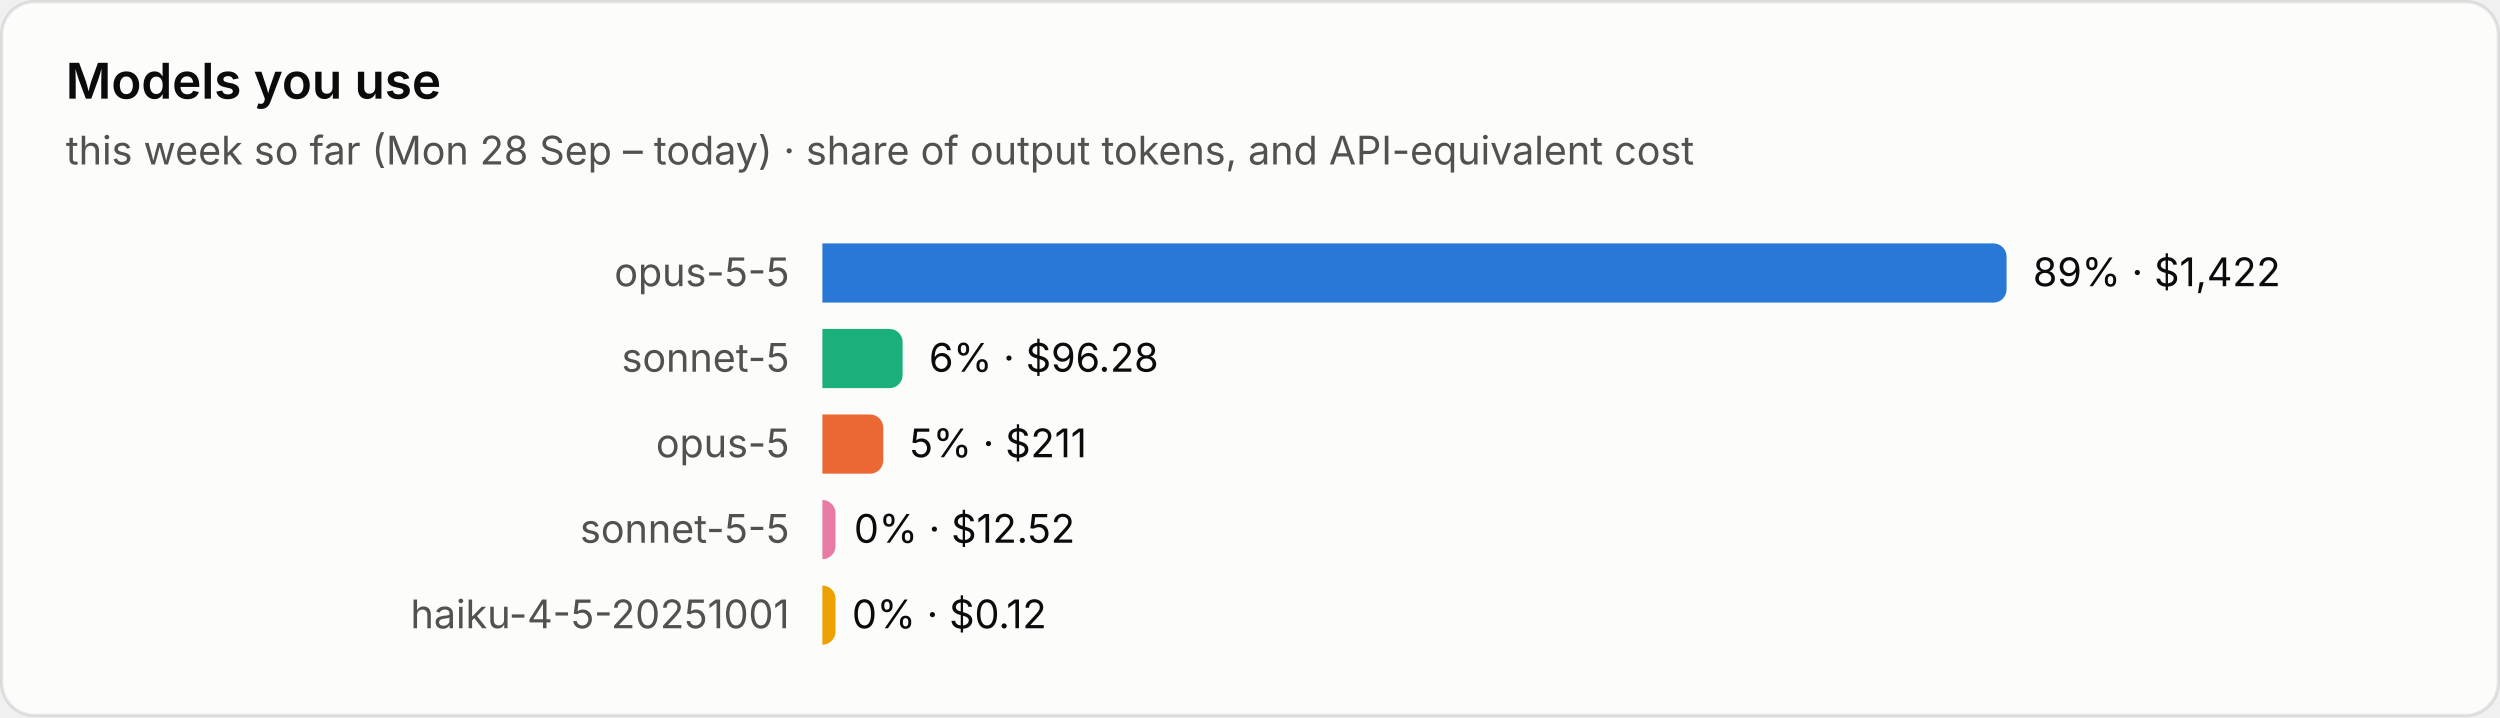
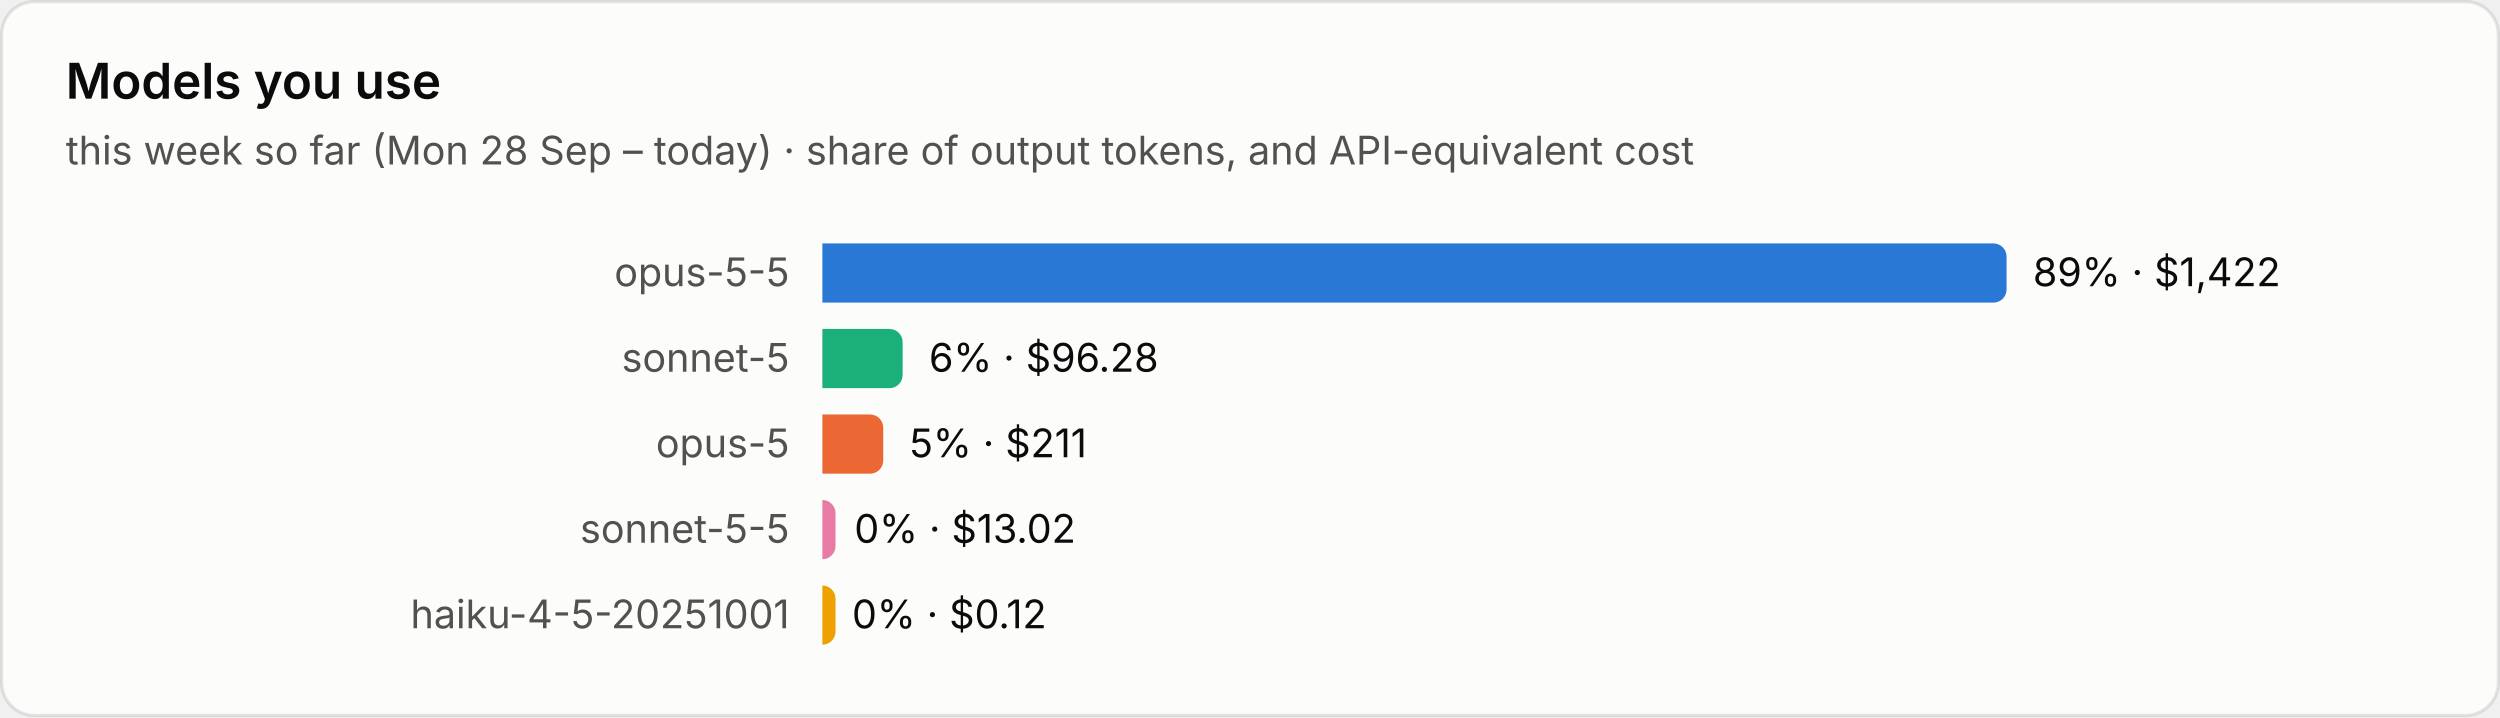
<svg xmlns="http://www.w3.org/2000/svg" viewBox="0 0 760 218" width="760" height="218" role="img" aria-label="Models you use">
  <style>text{font-family:system-ui,-apple-system,"Segoe UI",sans-serif;font-variant-numeric:tabular-nums}.bg{fill:#fcfcfb;stroke:rgba(11,11,11,.10)}.tp{fill:#0b0b0b}.ts{fill:#52514e}.tm{fill:#898781}.grid{stroke:#e1e0d9;stroke-width:1}.base{stroke:#c3c2b7;stroke-width:1}.so{fill:#b5b3ad}.lo{stroke:#b5b3ad}.qe{fill:#f0efec}.ring{stroke:#fcfcfb}.area{fill-opacity:.1}.s0{fill:#2a78d6}.l0{stroke:#2a78d6}.s1{fill:#eb6834}.l1{stroke:#eb6834}.s2{fill:#1baf7a}.l2{stroke:#1baf7a}.s3{fill:#eda100}.l3{stroke:#eda100}.s4{fill:#e87ba4}.l4{stroke:#e87ba4}.s5{fill:#008300}.l5{stroke:#008300}.s6{fill:#4a3aa7}.l6{stroke:#4a3aa7}.s7{fill:#e34948}.l7{stroke:#e34948}.q0{fill:#cde2fb}.q1{fill:#9ec5f4}.q2{fill:#6da7ec}.q3{fill:#3987e5}.q4{fill:#256abf}.q5{fill:#184f95}.q6{fill:#0d366b}.r0{fill:#f8d4d4}.r1{fill:#ec8f8f}.r2{fill:#c42f2f}.a0{fill:#fbe3e3}.a1{fill:#f5b8b8}.a2{fill:#ec8f8f}.a3{fill:#d65252}.a4{fill:#a82525}.tq0{fill:#0b0b0b}.tq1{fill:#0b0b0b}.tq2{fill:#0b0b0b}.tq3{fill:#ffffff}.tq4{fill:#ffffff}.tq5{fill:#ffffff}.tq6{fill:#ffffff}.tr0{fill:#0b0b0b}.tr1{fill:#0b0b0b}.tr2{fill:#ffffff}.ta0{fill:#0b0b0b}.ta1{fill:#0b0b0b}.ta2{fill:#0b0b0b}.ta3{fill:#ffffff}.ta4{fill:#ffffff}.tw{fill:#ffffff}@media (prefers-color-scheme:dark){.bg{fill:#1a1a19;stroke:rgba(255,255,255,.10)}.tp{fill:#fff}.ts{fill:#c3c2b7}.tm{fill:#898781}.grid{stroke:#2c2c2a}.base{stroke:#383835}.so{fill:#5c5b57}.lo{stroke:#5c5b57}.qe{fill:#262624}.ring{stroke:#1a1a19}.s0{fill:#3987e5}.l0{stroke:#3987e5}.s1{fill:#d95926}.l1{stroke:#d95926}.s2{fill:#199e70}.l2{stroke:#199e70}.s3{fill:#c98500}.l3{stroke:#c98500}.s4{fill:#d55181}.l4{stroke:#d55181}.s5{fill:#008300}.l5{stroke:#008300}.s6{fill:#9085e9}.l6{stroke:#9085e9}.s7{fill:#e66767}.l7{stroke:#e66767}.q0{fill:#16263a}.q1{fill:#123a66}.q2{fill:#184f95}.q3{fill:#256abf}.q4{fill:#3987e5}.q5{fill:#6da7ec}.q6{fill:#b7d3f6}.r0{fill:#4a2023}.r1{fill:#8c2c2f}.r2{fill:#e25555}.a0{fill:#3a1a1c}.a1{fill:#5e2427}.a2{fill:#8c2c2f}.a3{fill:#c43c3f}.a4{fill:#f07070}.tq0{fill:#ffffff}.tq1{fill:#ffffff}.tq2{fill:#ffffff}.tq3{fill:#ffffff}.tq4{fill:#ffffff}.tq5{fill:#0b0b0b}.tq6{fill:#0b0b0b}.tr0{fill:#ffffff}.tr1{fill:#ffffff}.tr2{fill:#ffffff}.ta0{fill:#ffffff}.ta1{fill:#ffffff}.ta2{fill:#ffffff}.ta3{fill:#ffffff}.ta4{fill:#0b0b0b}.tw{fill:#ffffff}}</style>
  <rect class="bg" x=".5" y=".5" width="759" height="217" rx="10" />
  <text class="tp" x="20" y="30" font-size="15" font-weight="600">Models you use</text>
  <text class="ts" x="20" y="50" font-size="12">this week so far (Mon 28 Sep – today) · share of output tokens, and API-equivalent cost</text>
  <text class="ts" x="240" y="87.0" font-size="12" text-anchor="end">opus-5-5</text>
  <path class="s0" d="M250 74h356.0a4 4 0 0 1 4 4v10a4 4 0 0 1-4 4h-356.0z" />
  <text class="tp" x="618.0" y="87.0" font-size="12">89% · $1,422</text>
  <text class="ts" x="240" y="113.0" font-size="12" text-anchor="end">sonnet-5</text>
  <path class="s2" d="M250 100h20.4a4 4 0 0 1 4 4v10a4 4 0 0 1-4 4h-20.4z" />
  <text class="tp" x="282.4" y="113.0" font-size="12">6% · $96.28</text>
  <text class="ts" x="240" y="139.0" font-size="12" text-anchor="end">opus-5</text>
  <path class="s1" d="M250 126h14.5a4 4 0 0 1 4 4v10a4 4 0 0 1-4 4h-14.5z" />
  <text class="tp" x="276.5" y="139.0" font-size="12">5% · $211</text>
  <text class="ts" x="240" y="165.0" font-size="12" text-anchor="end">sonnet-5-5</text>
  <path class="s4" d="M250 152h0.0a4 4 0 0 1 4 4v10a4 4 0 0 1-4 4h-0.0z" />
-   <text class="tp" x="259.6" y="165.0" font-size="12">0% · $12.52</text>
+   <text class="tp" x="259.7" y="165.0" font-size="12">0% · $13.02</text>
  <text class="ts" x="240" y="191.0" font-size="12" text-anchor="end">haiku-4-5-20251001</text>
  <path class="s3" d="M250 178h0.0a4 4 0 0 1 4 4v10a4 4 0 0 1-4 4h-0.0z" />
  <text class="tp" x="259.0" y="191.0" font-size="12">0% · $0.12</text>
</svg>
